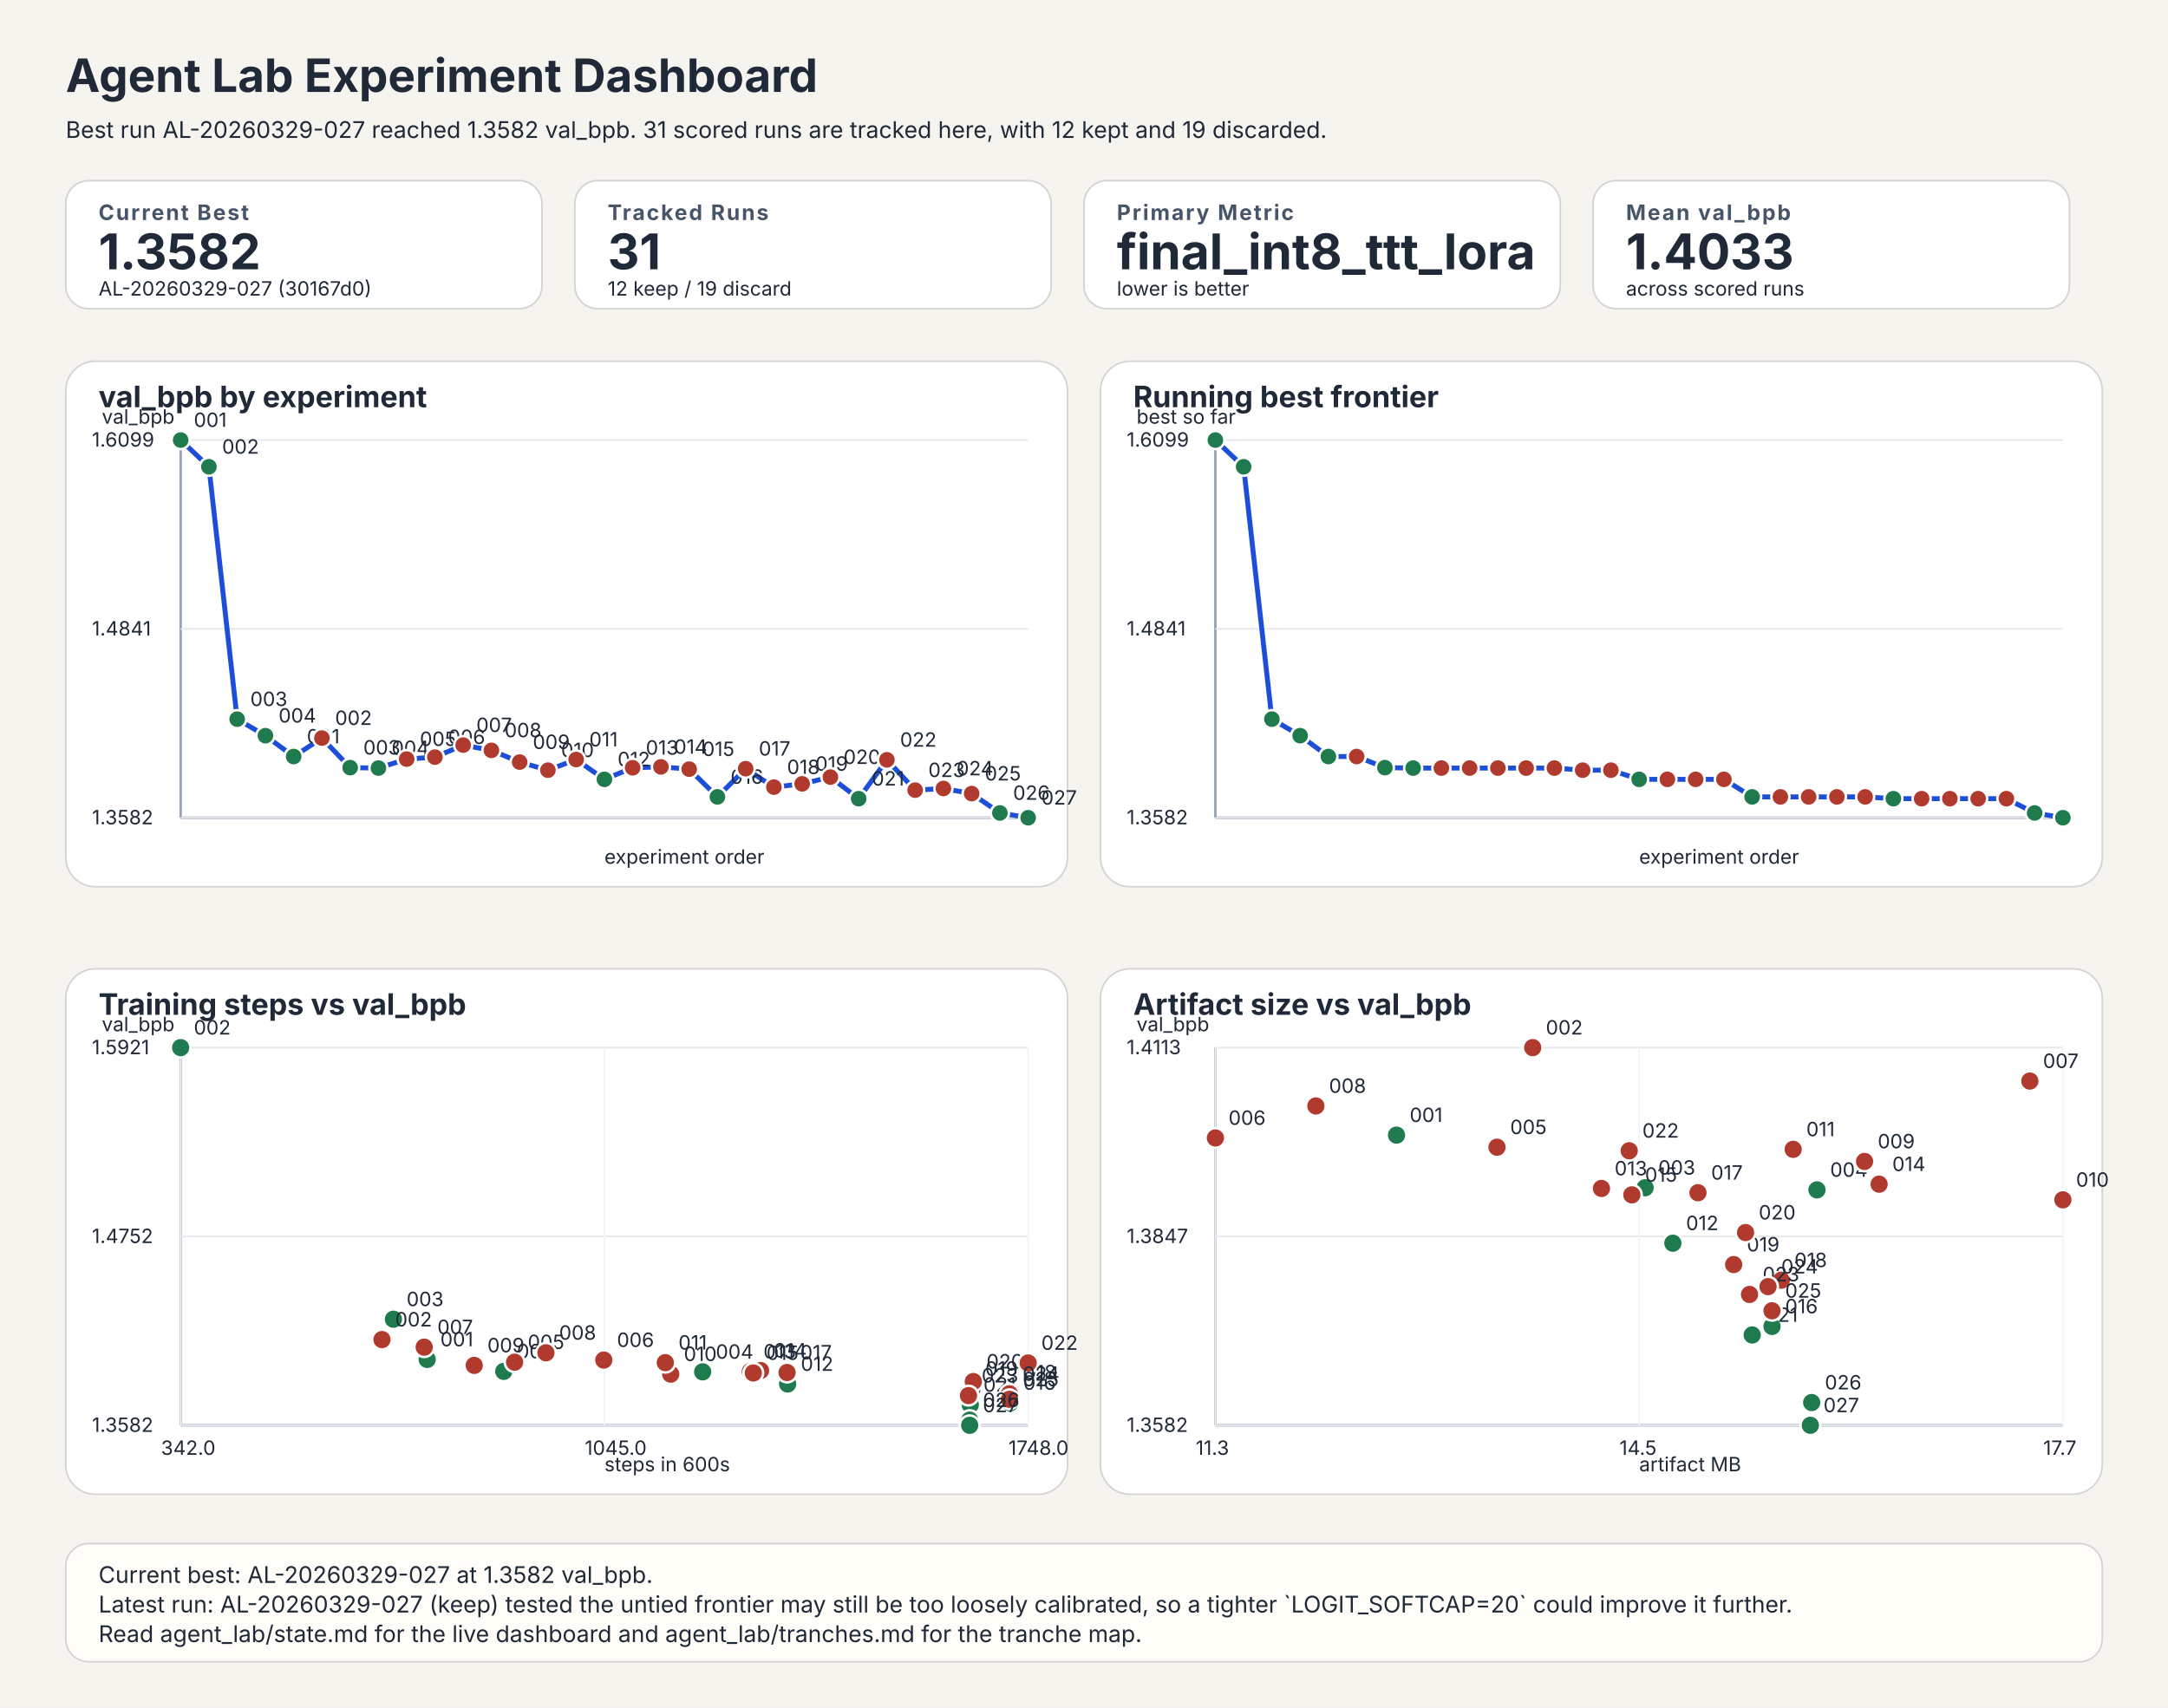
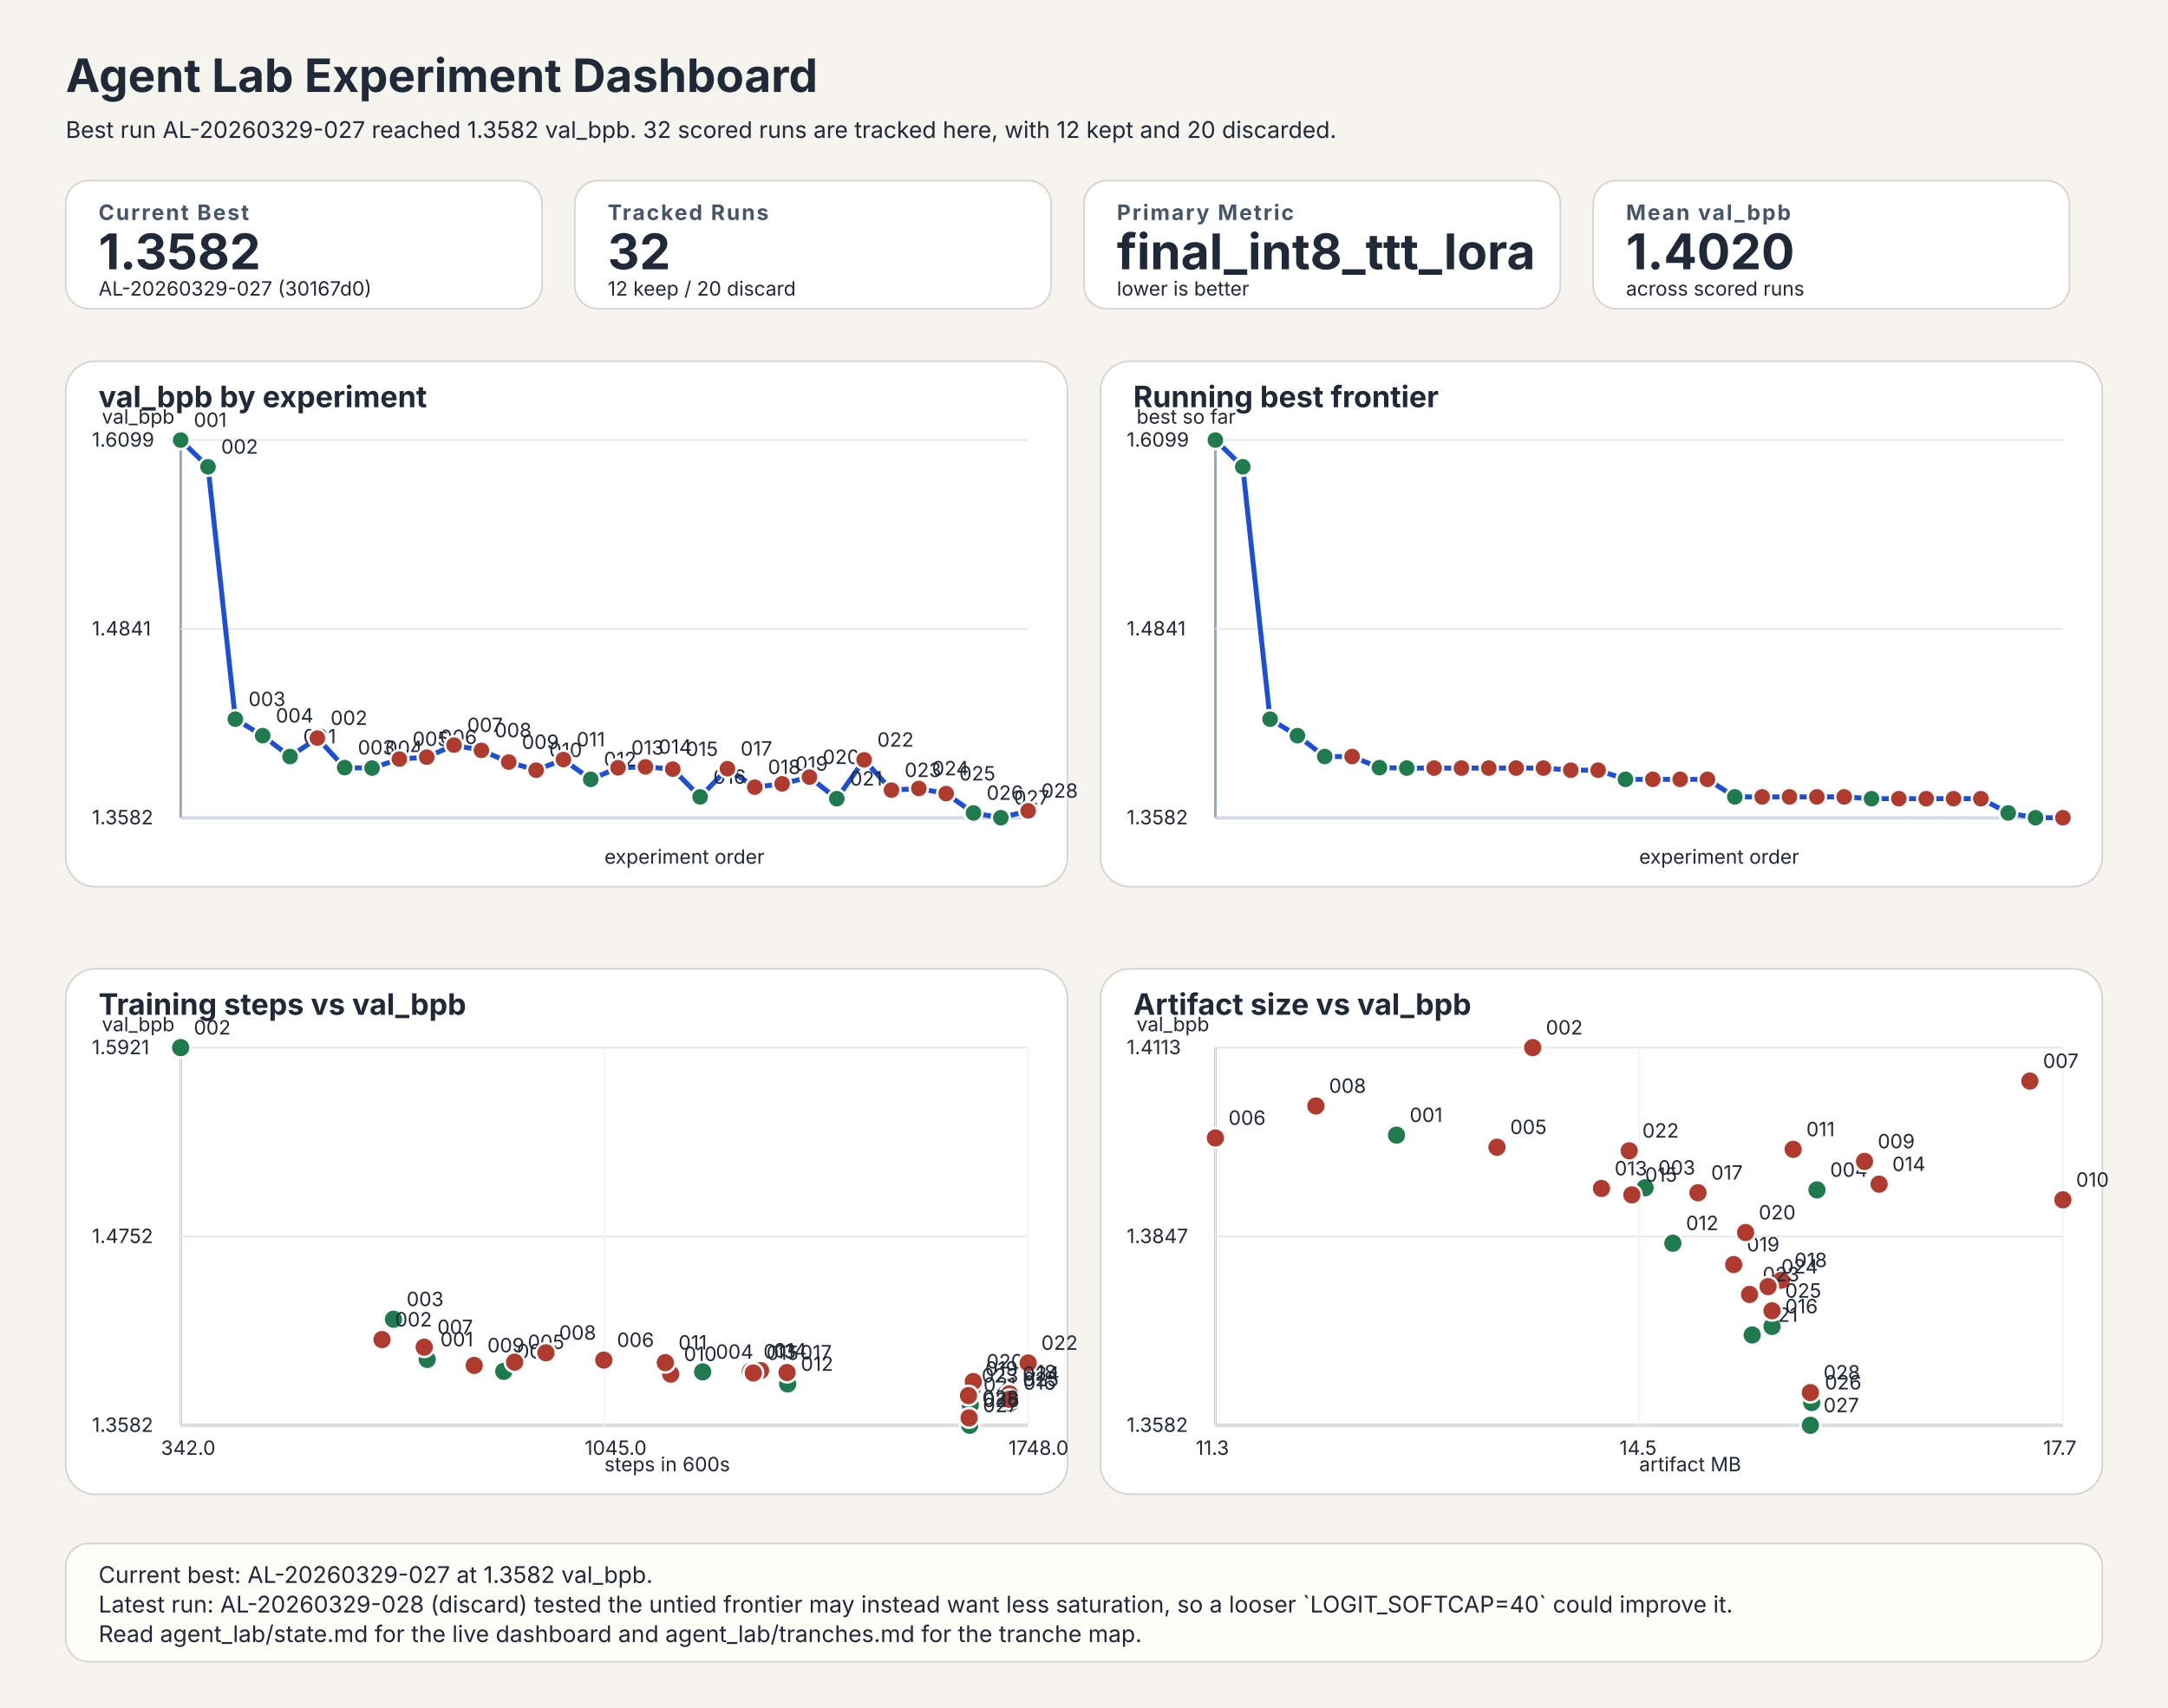
<svg xmlns="http://www.w3.org/2000/svg" width="1320" height="1040" viewBox="0 0 1320 1040">
  <rect width="100%" height="100%" fill="#f6f4ef" />
  <style>text{font-family:ui-sans-serif,system-ui,-apple-system,BlinkMacSystemFont,"Segoe UI",sans-serif;fill:#1f2937}.small{font-size:12px}.body{font-size:14px}.label{font-size:15px;font-weight:600}.title{font-size:28px;font-weight:700}.cardtitle{font-size:13px;font-weight:700;letter-spacing:.08em;text-transform:uppercase;fill:#475569}.metric{font-size:30px;font-weight:700}.paneltitle{font-size:18px;font-weight:700}</style>
  <text x="40" y="56" class="title">Agent Lab Experiment Dashboard</text>
-   <text x="40" y="84" class="body">Best run AL-20260329-027 reached 1.3582 val_bpb. 31 scored runs are tracked here, with 12 kept and 19 discarded.</text>
+   <text x="40" y="84" class="body">Best run AL-20260329-027 reached 1.3582 val_bpb. 32 scored runs are tracked here, with 12 kept and 20 discarded.</text>
  <rect x="40" y="110" width="290" height="78" rx="14" fill="#ffffff" stroke="#d6d3d1" />
  <text x="60" y="134" class="cardtitle">Current Best</text>
  <text x="60" y="164" class="metric">1.3582</text>
  <text x="60" y="180" class="small">AL-20260329-027 (30167d0)</text>
  <rect x="350" y="110" width="290" height="78" rx="14" fill="#ffffff" stroke="#d6d3d1" />
  <text x="370" y="134" class="cardtitle">Tracked Runs</text>
-   <text x="370" y="164" class="metric">31</text>
-   <text x="370" y="180" class="small">12 keep / 19 discard</text>
+   <text x="370" y="164" class="metric">32</text>
+   <text x="370" y="180" class="small">12 keep / 20 discard</text>
  <rect x="660" y="110" width="290" height="78" rx="14" fill="#ffffff" stroke="#d6d3d1" />
  <text x="680" y="134" class="cardtitle">Primary Metric</text>
  <text x="680" y="164" class="metric">final_int8_ttt_lora</text>
  <text x="680" y="180" class="small">lower is better</text>
  <rect x="970" y="110" width="290" height="78" rx="14" fill="#ffffff" stroke="#d6d3d1" />
  <text x="990" y="134" class="cardtitle">Mean val_bpb</text>
-   <text x="990" y="164" class="metric">1.4033</text>
+   <text x="990" y="164" class="metric">1.4020</text>
  <text x="990" y="180" class="small">across scored runs</text>
  <rect x="40" y="220" width="610" height="320" rx="18" fill="#ffffff" stroke="#d6d3d1" />
  <text x="60" y="248" class="paneltitle">val_bpb by experiment</text>
  <line x1="110" y1="498" x2="626" y2="498" stroke="#94a3b8" stroke-width="1.5" />
  <line x1="110" y1="498" x2="110" y2="268" stroke="#94a3b8" stroke-width="1.5" />
  <text x="368.00" y="526.00" class="small">experiment order</text>
  <text x="62.00" y="258.00" class="small">val_bpb</text>
  <line x1="110" y1="498.00" x2="626" y2="498.00" stroke="#e5e7eb" stroke-width="1" />
  <text x="56.00" y="502.00" class="small">1.3582</text>
  <line x1="110" y1="383.00" x2="626" y2="383.00" stroke="#e5e7eb" stroke-width="1" />
  <text x="56.00" y="387.00" class="small">1.4841</text>
  <line x1="110" y1="268.00" x2="626" y2="268.00" stroke="#e5e7eb" stroke-width="1" />
  <text x="56.00" y="272.00" class="small">1.6099</text>
-   <polyline fill="none" stroke="#1d4ed8" stroke-width="3" points="110.00,268.00 127.20,284.27 144.40,437.96 161.60,448.02 178.80,460.72 196.00,449.48 213.20,467.48 230.40,467.75 247.60,462.27 264.80,461.08 282.00,453.77 299.20,456.97 316.40,464.10 333.60,469.03 350.80,462.55 368.00,474.61 385.20,467.57 402.40,467.02 419.60,468.39 436.80,485.30 454.00,468.12 471.20,479.36 488.40,477.35 505.60,473.24 522.80,486.39 540.00,462.73 557.20,481.19 574.40,480.18 591.60,483.29 608.80,495.08 626.00,498.00" />
+   <polyline fill="none" stroke="#1d4ed8" stroke-width="3" points="110.00,268.00 126.65,284.27 143.29,437.96 159.94,448.02 176.58,460.72 193.23,449.48 209.87,467.48 226.52,467.75 243.16,462.27 259.81,461.08 276.45,453.77 293.10,456.97 309.74,464.10 326.39,469.03 343.03,462.55 359.68,474.61 376.32,467.57 392.97,467.02 409.61,468.39 426.26,485.30 442.90,468.12 459.55,479.36 476.19,477.35 492.84,473.24 509.48,486.39 526.13,462.73 542.77,481.19 559.42,480.18 576.06,483.29 592.71,495.08 609.35,498.00 626.00,493.80" />
  <circle cx="110.00" cy="268.00" r="5.5" fill="#1f7a4d" stroke="#ffffff" stroke-width="1.5" />
  <text x="118.00" y="260.00" class="small">001</text>
-   <circle cx="127.20" cy="284.27" r="5.5" fill="#1f7a4d" stroke="#ffffff" stroke-width="1.5" />
-   <text x="135.20" y="276.27" class="small">002</text>
-   <circle cx="144.40" cy="437.96" r="5.5" fill="#1f7a4d" stroke="#ffffff" stroke-width="1.5" />
-   <text x="152.40" y="429.96" class="small">003</text>
-   <circle cx="161.60" cy="448.02" r="5.5" fill="#1f7a4d" stroke="#ffffff" stroke-width="1.5" />
-   <text x="169.60" y="440.02" class="small">004</text>
-   <circle cx="178.80" cy="460.72" r="5.5" fill="#1f7a4d" stroke="#ffffff" stroke-width="1.5" />
-   <text x="186.80" y="452.72" class="small">001</text>
-   <circle cx="196.00" cy="449.48" r="5.5" fill="#b03a2e" stroke="#ffffff" stroke-width="1.5" />
-   <text x="204.00" y="441.48" class="small">002</text>
-   <circle cx="213.20" cy="467.48" r="5.5" fill="#1f7a4d" stroke="#ffffff" stroke-width="1.5" />
-   <text x="221.20" y="459.48" class="small">003</text>
-   <circle cx="230.40" cy="467.75" r="5.5" fill="#1f7a4d" stroke="#ffffff" stroke-width="1.5" />
-   <text x="238.40" y="459.75" class="small">004</text>
-   <circle cx="247.60" cy="462.27" r="5.5" fill="#b03a2e" stroke="#ffffff" stroke-width="1.5" />
-   <text x="255.60" y="454.27" class="small">005</text>
-   <circle cx="264.80" cy="461.08" r="5.5" fill="#b03a2e" stroke="#ffffff" stroke-width="1.5" />
-   <text x="272.80" y="453.08" class="small">006</text>
-   <circle cx="282.00" cy="453.77" r="5.5" fill="#b03a2e" stroke="#ffffff" stroke-width="1.5" />
-   <text x="290.00" y="445.77" class="small">007</text>
-   <circle cx="299.20" cy="456.97" r="5.5" fill="#b03a2e" stroke="#ffffff" stroke-width="1.5" />
-   <text x="307.20" y="448.97" class="small">008</text>
-   <circle cx="316.40" cy="464.10" r="5.5" fill="#b03a2e" stroke="#ffffff" stroke-width="1.5" />
-   <text x="324.40" y="456.10" class="small">009</text>
-   <circle cx="333.60" cy="469.03" r="5.5" fill="#b03a2e" stroke="#ffffff" stroke-width="1.5" />
-   <text x="341.60" y="461.03" class="small">010</text>
-   <circle cx="350.80" cy="462.55" r="5.5" fill="#b03a2e" stroke="#ffffff" stroke-width="1.5" />
-   <text x="358.80" y="454.55" class="small">011</text>
-   <circle cx="368.00" cy="474.61" r="5.5" fill="#1f7a4d" stroke="#ffffff" stroke-width="1.5" />
-   <text x="376.00" y="466.61" class="small">012</text>
-   <circle cx="385.20" cy="467.57" r="5.5" fill="#b03a2e" stroke="#ffffff" stroke-width="1.5" />
-   <text x="393.20" y="459.57" class="small">013</text>
-   <circle cx="402.40" cy="467.02" r="5.5" fill="#b03a2e" stroke="#ffffff" stroke-width="1.5" />
-   <text x="410.40" y="459.02" class="small">014</text>
-   <circle cx="419.60" cy="468.39" r="5.5" fill="#b03a2e" stroke="#ffffff" stroke-width="1.5" />
-   <text x="427.60" y="460.39" class="small">015</text>
-   <circle cx="436.80" cy="485.30" r="5.5" fill="#1f7a4d" stroke="#ffffff" stroke-width="1.5" />
-   <text x="444.80" y="477.30" class="small">016</text>
-   <circle cx="454.00" cy="468.12" r="5.5" fill="#b03a2e" stroke="#ffffff" stroke-width="1.5" />
-   <text x="462.00" y="460.12" class="small">017</text>
-   <circle cx="471.20" cy="479.36" r="5.5" fill="#b03a2e" stroke="#ffffff" stroke-width="1.5" />
-   <text x="479.20" y="471.36" class="small">018</text>
-   <circle cx="488.40" cy="477.35" r="5.5" fill="#b03a2e" stroke="#ffffff" stroke-width="1.5" />
-   <text x="496.40" y="469.35" class="small">019</text>
-   <circle cx="505.60" cy="473.24" r="5.5" fill="#b03a2e" stroke="#ffffff" stroke-width="1.5" />
-   <text x="513.60" y="465.24" class="small">020</text>
-   <circle cx="522.80" cy="486.39" r="5.5" fill="#1f7a4d" stroke="#ffffff" stroke-width="1.5" />
-   <text x="530.80" y="478.39" class="small">021</text>
-   <circle cx="540.00" cy="462.73" r="5.5" fill="#b03a2e" stroke="#ffffff" stroke-width="1.5" />
-   <text x="548.00" y="454.73" class="small">022</text>
-   <circle cx="557.20" cy="481.19" r="5.5" fill="#b03a2e" stroke="#ffffff" stroke-width="1.5" />
-   <text x="565.20" y="473.19" class="small">023</text>
-   <circle cx="574.40" cy="480.18" r="5.5" fill="#b03a2e" stroke="#ffffff" stroke-width="1.5" />
-   <text x="582.40" y="472.18" class="small">024</text>
-   <circle cx="591.60" cy="483.29" r="5.5" fill="#b03a2e" stroke="#ffffff" stroke-width="1.5" />
-   <text x="599.60" y="475.29" class="small">025</text>
-   <circle cx="608.80" cy="495.08" r="5.5" fill="#1f7a4d" stroke="#ffffff" stroke-width="1.5" />
-   <text x="616.80" y="487.08" class="small">026</text>
-   <circle cx="626.00" cy="498.00" r="5.5" fill="#1f7a4d" stroke="#ffffff" stroke-width="1.5" />
-   <text x="634.00" y="490.00" class="small">027</text>
+   <circle cx="126.65" cy="284.27" r="5.5" fill="#1f7a4d" stroke="#ffffff" stroke-width="1.5" />
+   <text x="134.65" y="276.27" class="small">002</text>
+   <circle cx="143.29" cy="437.96" r="5.5" fill="#1f7a4d" stroke="#ffffff" stroke-width="1.5" />
+   <text x="151.29" y="429.96" class="small">003</text>
+   <circle cx="159.94" cy="448.02" r="5.5" fill="#1f7a4d" stroke="#ffffff" stroke-width="1.5" />
+   <text x="167.94" y="440.02" class="small">004</text>
+   <circle cx="176.58" cy="460.72" r="5.5" fill="#1f7a4d" stroke="#ffffff" stroke-width="1.5" />
+   <text x="184.58" y="452.72" class="small">001</text>
+   <circle cx="193.23" cy="449.48" r="5.5" fill="#b03a2e" stroke="#ffffff" stroke-width="1.5" />
+   <text x="201.23" y="441.48" class="small">002</text>
+   <circle cx="209.87" cy="467.48" r="5.5" fill="#1f7a4d" stroke="#ffffff" stroke-width="1.5" />
+   <text x="217.87" y="459.48" class="small">003</text>
+   <circle cx="226.52" cy="467.75" r="5.5" fill="#1f7a4d" stroke="#ffffff" stroke-width="1.5" />
+   <text x="234.52" y="459.75" class="small">004</text>
+   <circle cx="243.16" cy="462.27" r="5.5" fill="#b03a2e" stroke="#ffffff" stroke-width="1.5" />
+   <text x="251.16" y="454.27" class="small">005</text>
+   <circle cx="259.81" cy="461.08" r="5.5" fill="#b03a2e" stroke="#ffffff" stroke-width="1.5" />
+   <text x="267.81" y="453.08" class="small">006</text>
+   <circle cx="276.45" cy="453.77" r="5.5" fill="#b03a2e" stroke="#ffffff" stroke-width="1.5" />
+   <text x="284.45" y="445.77" class="small">007</text>
+   <circle cx="293.10" cy="456.97" r="5.5" fill="#b03a2e" stroke="#ffffff" stroke-width="1.5" />
+   <text x="301.10" y="448.97" class="small">008</text>
+   <circle cx="309.74" cy="464.10" r="5.5" fill="#b03a2e" stroke="#ffffff" stroke-width="1.5" />
+   <text x="317.74" y="456.10" class="small">009</text>
+   <circle cx="326.39" cy="469.03" r="5.5" fill="#b03a2e" stroke="#ffffff" stroke-width="1.5" />
+   <text x="334.39" y="461.03" class="small">010</text>
+   <circle cx="343.03" cy="462.55" r="5.5" fill="#b03a2e" stroke="#ffffff" stroke-width="1.5" />
+   <text x="351.03" y="454.55" class="small">011</text>
+   <circle cx="359.68" cy="474.61" r="5.5" fill="#1f7a4d" stroke="#ffffff" stroke-width="1.5" />
+   <text x="367.68" y="466.61" class="small">012</text>
+   <circle cx="376.32" cy="467.57" r="5.5" fill="#b03a2e" stroke="#ffffff" stroke-width="1.5" />
+   <text x="384.32" y="459.57" class="small">013</text>
+   <circle cx="392.97" cy="467.02" r="5.5" fill="#b03a2e" stroke="#ffffff" stroke-width="1.5" />
+   <text x="400.97" y="459.02" class="small">014</text>
+   <circle cx="409.61" cy="468.39" r="5.5" fill="#b03a2e" stroke="#ffffff" stroke-width="1.5" />
+   <text x="417.61" y="460.39" class="small">015</text>
+   <circle cx="426.26" cy="485.30" r="5.5" fill="#1f7a4d" stroke="#ffffff" stroke-width="1.5" />
+   <text x="434.26" y="477.30" class="small">016</text>
+   <circle cx="442.90" cy="468.12" r="5.5" fill="#b03a2e" stroke="#ffffff" stroke-width="1.5" />
+   <text x="450.90" y="460.12" class="small">017</text>
+   <circle cx="459.55" cy="479.36" r="5.5" fill="#b03a2e" stroke="#ffffff" stroke-width="1.5" />
+   <text x="467.55" y="471.36" class="small">018</text>
+   <circle cx="476.19" cy="477.35" r="5.5" fill="#b03a2e" stroke="#ffffff" stroke-width="1.5" />
+   <text x="484.19" y="469.35" class="small">019</text>
+   <circle cx="492.84" cy="473.24" r="5.5" fill="#b03a2e" stroke="#ffffff" stroke-width="1.5" />
+   <text x="500.84" y="465.24" class="small">020</text>
+   <circle cx="509.48" cy="486.39" r="5.5" fill="#1f7a4d" stroke="#ffffff" stroke-width="1.5" />
+   <text x="517.48" y="478.39" class="small">021</text>
+   <circle cx="526.13" cy="462.73" r="5.5" fill="#b03a2e" stroke="#ffffff" stroke-width="1.5" />
+   <text x="534.13" y="454.73" class="small">022</text>
+   <circle cx="542.77" cy="481.19" r="5.5" fill="#b03a2e" stroke="#ffffff" stroke-width="1.5" />
+   <text x="550.77" y="473.19" class="small">023</text>
+   <circle cx="559.42" cy="480.18" r="5.5" fill="#b03a2e" stroke="#ffffff" stroke-width="1.5" />
+   <text x="567.42" y="472.18" class="small">024</text>
+   <circle cx="576.06" cy="483.29" r="5.5" fill="#b03a2e" stroke="#ffffff" stroke-width="1.5" />
+   <text x="584.06" y="475.29" class="small">025</text>
+   <circle cx="592.71" cy="495.08" r="5.5" fill="#1f7a4d" stroke="#ffffff" stroke-width="1.5" />
+   <text x="600.71" y="487.08" class="small">026</text>
+   <circle cx="609.35" cy="498.00" r="5.5" fill="#1f7a4d" stroke="#ffffff" stroke-width="1.5" />
+   <text x="617.35" y="490.00" class="small">027</text>
+   <circle cx="626.00" cy="493.80" r="5.5" fill="#b03a2e" stroke="#ffffff" stroke-width="1.5" />
+   <text x="634.00" y="485.80" class="small">028</text>
  <rect x="670" y="220" width="610" height="320" rx="18" fill="#ffffff" stroke="#d6d3d1" />
  <text x="690" y="248" class="paneltitle">Running best frontier</text>
  <line x1="740" y1="498" x2="1256" y2="498" stroke="#94a3b8" stroke-width="1.5" />
  <line x1="740" y1="498" x2="740" y2="268" stroke="#94a3b8" stroke-width="1.5" />
  <text x="998.00" y="526.00" class="small">experiment order</text>
  <text x="692.00" y="258.00" class="small">best so far</text>
  <line x1="740" y1="498.00" x2="1256" y2="498.00" stroke="#e5e7eb" stroke-width="1" />
  <text x="686.00" y="502.00" class="small">1.3582</text>
  <line x1="740" y1="383.00" x2="1256" y2="383.00" stroke="#e5e7eb" stroke-width="1" />
  <text x="686.00" y="387.00" class="small">1.4841</text>
  <line x1="740" y1="268.00" x2="1256" y2="268.00" stroke="#e5e7eb" stroke-width="1" />
  <text x="686.00" y="272.00" class="small">1.6099</text>
-   <polyline fill="none" stroke="#1d4ed8" stroke-width="3" points="740.00,268.00 757.20,284.27 774.40,437.96 791.60,448.02 808.80,460.72 826.00,460.72 843.20,467.48 860.40,467.75 877.60,467.75 894.80,467.75 912.00,467.75 929.20,467.75 946.40,467.75 963.60,469.03 980.80,469.03 998.00,474.61 1015.20,474.61 1032.40,474.61 1049.60,474.61 1066.80,485.30 1084.00,485.30 1101.20,485.30 1118.40,485.30 1135.60,485.30 1152.80,486.39 1170.00,486.39 1187.20,486.39 1204.40,486.39 1221.60,486.39 1238.80,495.08 1256.00,498.00" />
+   <polyline fill="none" stroke="#1d4ed8" stroke-width="3" points="740.00,268.00 756.65,284.27 773.29,437.96 789.94,448.02 806.58,460.72 823.23,460.72 839.87,467.48 856.52,467.75 873.16,467.75 889.81,467.75 906.45,467.75 923.10,467.75 939.74,467.75 956.39,469.03 973.03,469.03 989.68,474.61 1006.32,474.61 1022.97,474.61 1039.61,474.61 1056.26,485.30 1072.90,485.30 1089.55,485.30 1106.19,485.30 1122.84,485.30 1139.48,486.39 1156.13,486.39 1172.77,486.39 1189.42,486.39 1206.06,486.39 1222.71,495.08 1239.35,498.00 1256.00,498.00" />
  <circle cx="740.00" cy="268.00" r="5.5" fill="#1f7a4d" stroke="#ffffff" stroke-width="1.5" />
-   <circle cx="757.20" cy="284.27" r="5.5" fill="#1f7a4d" stroke="#ffffff" stroke-width="1.5" />
-   <circle cx="774.40" cy="437.96" r="5.5" fill="#1f7a4d" stroke="#ffffff" stroke-width="1.5" />
-   <circle cx="791.60" cy="448.02" r="5.5" fill="#1f7a4d" stroke="#ffffff" stroke-width="1.5" />
-   <circle cx="808.80" cy="460.72" r="5.5" fill="#1f7a4d" stroke="#ffffff" stroke-width="1.5" />
-   <circle cx="826.00" cy="460.72" r="5.5" fill="#b03a2e" stroke="#ffffff" stroke-width="1.5" />
-   <circle cx="843.20" cy="467.48" r="5.5" fill="#1f7a4d" stroke="#ffffff" stroke-width="1.5" />
-   <circle cx="860.40" cy="467.75" r="5.5" fill="#1f7a4d" stroke="#ffffff" stroke-width="1.5" />
-   <circle cx="877.60" cy="467.75" r="5.5" fill="#b03a2e" stroke="#ffffff" stroke-width="1.5" />
-   <circle cx="894.80" cy="467.75" r="5.5" fill="#b03a2e" stroke="#ffffff" stroke-width="1.5" />
-   <circle cx="912.00" cy="467.75" r="5.5" fill="#b03a2e" stroke="#ffffff" stroke-width="1.5" />
-   <circle cx="929.20" cy="467.75" r="5.5" fill="#b03a2e" stroke="#ffffff" stroke-width="1.5" />
-   <circle cx="946.40" cy="467.75" r="5.5" fill="#b03a2e" stroke="#ffffff" stroke-width="1.5" />
-   <circle cx="963.60" cy="469.03" r="5.5" fill="#b03a2e" stroke="#ffffff" stroke-width="1.5" />
-   <circle cx="980.80" cy="469.03" r="5.5" fill="#b03a2e" stroke="#ffffff" stroke-width="1.5" />
-   <circle cx="998.00" cy="474.61" r="5.5" fill="#1f7a4d" stroke="#ffffff" stroke-width="1.5" />
-   <circle cx="1015.20" cy="474.61" r="5.5" fill="#b03a2e" stroke="#ffffff" stroke-width="1.5" />
-   <circle cx="1032.40" cy="474.61" r="5.5" fill="#b03a2e" stroke="#ffffff" stroke-width="1.5" />
-   <circle cx="1049.60" cy="474.61" r="5.5" fill="#b03a2e" stroke="#ffffff" stroke-width="1.5" />
-   <circle cx="1066.80" cy="485.30" r="5.5" fill="#1f7a4d" stroke="#ffffff" stroke-width="1.5" />
-   <circle cx="1084.00" cy="485.30" r="5.5" fill="#b03a2e" stroke="#ffffff" stroke-width="1.5" />
-   <circle cx="1101.20" cy="485.30" r="5.5" fill="#b03a2e" stroke="#ffffff" stroke-width="1.5" />
-   <circle cx="1118.40" cy="485.30" r="5.5" fill="#b03a2e" stroke="#ffffff" stroke-width="1.5" />
-   <circle cx="1135.60" cy="485.30" r="5.5" fill="#b03a2e" stroke="#ffffff" stroke-width="1.5" />
-   <circle cx="1152.80" cy="486.39" r="5.5" fill="#1f7a4d" stroke="#ffffff" stroke-width="1.5" />
-   <circle cx="1170.00" cy="486.39" r="5.5" fill="#b03a2e" stroke="#ffffff" stroke-width="1.5" />
-   <circle cx="1187.20" cy="486.39" r="5.5" fill="#b03a2e" stroke="#ffffff" stroke-width="1.5" />
-   <circle cx="1204.40" cy="486.39" r="5.5" fill="#b03a2e" stroke="#ffffff" stroke-width="1.5" />
-   <circle cx="1221.60" cy="486.39" r="5.5" fill="#b03a2e" stroke="#ffffff" stroke-width="1.5" />
-   <circle cx="1238.80" cy="495.08" r="5.5" fill="#1f7a4d" stroke="#ffffff" stroke-width="1.5" />
-   <circle cx="1256.00" cy="498.00" r="5.5" fill="#1f7a4d" stroke="#ffffff" stroke-width="1.5" />
+   <circle cx="756.65" cy="284.27" r="5.5" fill="#1f7a4d" stroke="#ffffff" stroke-width="1.5" />
+   <circle cx="773.29" cy="437.96" r="5.5" fill="#1f7a4d" stroke="#ffffff" stroke-width="1.5" />
+   <circle cx="789.94" cy="448.02" r="5.5" fill="#1f7a4d" stroke="#ffffff" stroke-width="1.5" />
+   <circle cx="806.58" cy="460.72" r="5.5" fill="#1f7a4d" stroke="#ffffff" stroke-width="1.5" />
+   <circle cx="823.23" cy="460.72" r="5.5" fill="#b03a2e" stroke="#ffffff" stroke-width="1.5" />
+   <circle cx="839.87" cy="467.48" r="5.5" fill="#1f7a4d" stroke="#ffffff" stroke-width="1.5" />
+   <circle cx="856.52" cy="467.75" r="5.5" fill="#1f7a4d" stroke="#ffffff" stroke-width="1.5" />
+   <circle cx="873.16" cy="467.75" r="5.5" fill="#b03a2e" stroke="#ffffff" stroke-width="1.5" />
+   <circle cx="889.81" cy="467.75" r="5.5" fill="#b03a2e" stroke="#ffffff" stroke-width="1.5" />
+   <circle cx="906.45" cy="467.75" r="5.5" fill="#b03a2e" stroke="#ffffff" stroke-width="1.5" />
+   <circle cx="923.10" cy="467.75" r="5.5" fill="#b03a2e" stroke="#ffffff" stroke-width="1.5" />
+   <circle cx="939.74" cy="467.75" r="5.5" fill="#b03a2e" stroke="#ffffff" stroke-width="1.5" />
+   <circle cx="956.39" cy="469.03" r="5.5" fill="#b03a2e" stroke="#ffffff" stroke-width="1.5" />
+   <circle cx="973.03" cy="469.03" r="5.5" fill="#b03a2e" stroke="#ffffff" stroke-width="1.5" />
+   <circle cx="989.68" cy="474.61" r="5.5" fill="#1f7a4d" stroke="#ffffff" stroke-width="1.5" />
+   <circle cx="1006.32" cy="474.61" r="5.5" fill="#b03a2e" stroke="#ffffff" stroke-width="1.5" />
+   <circle cx="1022.97" cy="474.61" r="5.5" fill="#b03a2e" stroke="#ffffff" stroke-width="1.5" />
+   <circle cx="1039.61" cy="474.61" r="5.5" fill="#b03a2e" stroke="#ffffff" stroke-width="1.5" />
+   <circle cx="1056.26" cy="485.30" r="5.5" fill="#1f7a4d" stroke="#ffffff" stroke-width="1.5" />
+   <circle cx="1072.90" cy="485.30" r="5.5" fill="#b03a2e" stroke="#ffffff" stroke-width="1.5" />
+   <circle cx="1089.55" cy="485.30" r="5.5" fill="#b03a2e" stroke="#ffffff" stroke-width="1.5" />
+   <circle cx="1106.19" cy="485.30" r="5.5" fill="#b03a2e" stroke="#ffffff" stroke-width="1.5" />
+   <circle cx="1122.84" cy="485.30" r="5.5" fill="#b03a2e" stroke="#ffffff" stroke-width="1.5" />
+   <circle cx="1139.48" cy="486.39" r="5.5" fill="#1f7a4d" stroke="#ffffff" stroke-width="1.5" />
+   <circle cx="1156.13" cy="486.39" r="5.5" fill="#b03a2e" stroke="#ffffff" stroke-width="1.5" />
+   <circle cx="1172.77" cy="486.39" r="5.5" fill="#b03a2e" stroke="#ffffff" stroke-width="1.5" />
+   <circle cx="1189.42" cy="486.39" r="5.5" fill="#b03a2e" stroke="#ffffff" stroke-width="1.5" />
+   <circle cx="1206.06" cy="486.39" r="5.5" fill="#b03a2e" stroke="#ffffff" stroke-width="1.5" />
+   <circle cx="1222.71" cy="495.08" r="5.5" fill="#1f7a4d" stroke="#ffffff" stroke-width="1.5" />
+   <circle cx="1239.35" cy="498.00" r="5.5" fill="#1f7a4d" stroke="#ffffff" stroke-width="1.5" />
+   <circle cx="1256.00" cy="498.00" r="5.5" fill="#b03a2e" stroke="#ffffff" stroke-width="1.5" />
  <rect x="40" y="590" width="610" height="320" rx="18" fill="#ffffff" stroke="#d6d3d1" />
  <text x="60" y="618" class="paneltitle">Training steps vs val_bpb</text>
  <line x1="110" y1="868" x2="626" y2="868" stroke="#94a3b8" stroke-width="1.5" />
  <line x1="110" y1="868" x2="110" y2="638" stroke="#94a3b8" stroke-width="1.5" />
  <text x="368.00" y="896.00" class="small">steps in 600s</text>
  <text x="62.00" y="628.00" class="small">val_bpb</text>
  <line x1="110" y1="868.00" x2="626" y2="868.00" stroke="#e5e7eb" stroke-width="1" />
  <text x="56.00" y="872.00" class="small">1.3582</text>
  <line x1="110" y1="753.00" x2="626" y2="753.00" stroke="#e5e7eb" stroke-width="1" />
  <text x="56.00" y="757.00" class="small">1.4752</text>
  <line x1="110" y1="638.00" x2="626" y2="638.00" stroke="#e5e7eb" stroke-width="1" />
  <text x="56.00" y="642.00" class="small">1.5921</text>
  <line x1="110.00" y1="868" x2="110.00" y2="638" stroke="#f1f5f9" stroke-width="1" />
  <text x="98.00" y="886.00" class="small">342.0</text>
  <line x1="368.00" y1="868" x2="368.00" y2="638" stroke="#f1f5f9" stroke-width="1" />
  <text x="356.00" y="886.00" class="small">1045.0</text>
  <line x1="626.00" y1="868" x2="626.00" y2="638" stroke="#f1f5f9" stroke-width="1" />
  <text x="614.00" y="886.00" class="small">1748.0</text>
  <circle cx="110.00" cy="638.00" r="6" fill="#1f7a4d" stroke="#ffffff" stroke-width="1.5" />
  <text x="118.00" y="630.00" class="small">002</text>
  <circle cx="239.55" cy="803.40" r="6" fill="#1f7a4d" stroke="#ffffff" stroke-width="1.5" />
  <text x="247.55" y="795.40" class="small">003</text>
  <circle cx="260.10" cy="827.88" r="6" fill="#1f7a4d" stroke="#ffffff" stroke-width="1.5" />
  <text x="268.10" y="819.88" class="small">001</text>
  <circle cx="232.58" cy="815.79" r="6" fill="#b03a2e" stroke="#ffffff" stroke-width="1.5" />
  <text x="240.58" y="807.79" class="small">002</text>
  <circle cx="306.71" cy="835.16" r="6" fill="#1f7a4d" stroke="#ffffff" stroke-width="1.5" />
  <text x="314.71" y="827.16" class="small">003</text>
  <circle cx="427.82" cy="835.45" r="6" fill="#1f7a4d" stroke="#ffffff" stroke-width="1.5" />
  <text x="435.82" y="827.45" class="small">004</text>
  <circle cx="313.32" cy="829.55" r="6" fill="#b03a2e" stroke="#ffffff" stroke-width="1.5" />
  <text x="321.32" y="821.55" class="small">005</text>
  <circle cx="367.63" cy="828.27" r="6" fill="#b03a2e" stroke="#ffffff" stroke-width="1.5" />
  <text x="375.63" y="820.27" class="small">006</text>
  <circle cx="258.27" cy="820.41" r="6" fill="#b03a2e" stroke="#ffffff" stroke-width="1.5" />
  <text x="266.27" y="812.41" class="small">007</text>
  <circle cx="332.40" cy="823.85" r="6" fill="#b03a2e" stroke="#ffffff" stroke-width="1.5" />
  <text x="340.40" y="815.85" class="small">008</text>
  <circle cx="288.73" cy="831.52" r="6" fill="#b03a2e" stroke="#ffffff" stroke-width="1.5" />
  <text x="296.73" y="823.52" class="small">009</text>
  <circle cx="408.37" cy="836.83" r="6" fill="#b03a2e" stroke="#ffffff" stroke-width="1.5" />
  <text x="416.37" y="828.83" class="small">010</text>
  <circle cx="405.07" cy="829.85" r="6" fill="#b03a2e" stroke="#ffffff" stroke-width="1.5" />
  <text x="413.07" y="821.85" class="small">011</text>
  <circle cx="479.57" cy="842.83" r="6" fill="#1f7a4d" stroke="#ffffff" stroke-width="1.5" />
  <text x="487.57" y="834.83" class="small">012</text>
  <circle cx="456.81" cy="835.26" r="6" fill="#b03a2e" stroke="#ffffff" stroke-width="1.5" />
  <text x="464.81" y="827.26" class="small">013</text>
  <circle cx="463.05" cy="834.67" r="6" fill="#b03a2e" stroke="#ffffff" stroke-width="1.5" />
  <text x="471.05" y="826.67" class="small">014</text>
  <circle cx="458.65" cy="836.14" r="6" fill="#b03a2e" stroke="#ffffff" stroke-width="1.5" />
  <text x="466.65" y="828.14" class="small">015</text>
  <circle cx="614.99" cy="854.33" r="6" fill="#1f7a4d" stroke="#ffffff" stroke-width="1.5" />
  <text x="622.99" y="846.33" class="small">016</text>
  <circle cx="479.20" cy="835.85" r="6" fill="#b03a2e" stroke="#ffffff" stroke-width="1.5" />
  <text x="487.20" y="827.85" class="small">017</text>
  <circle cx="615.36" cy="847.94" r="6" fill="#b03a2e" stroke="#ffffff" stroke-width="1.5" />
  <text x="623.36" y="839.94" class="small">018</text>
  <circle cx="591.87" cy="845.78" r="6" fill="#b03a2e" stroke="#ffffff" stroke-width="1.5" />
  <text x="599.87" y="837.78" class="small">019</text>
  <circle cx="592.60" cy="841.35" r="6" fill="#b03a2e" stroke="#ffffff" stroke-width="1.5" />
  <text x="600.60" y="833.35" class="small">020</text>
  <circle cx="590.77" cy="855.51" r="6" fill="#1f7a4d" stroke="#ffffff" stroke-width="1.5" />
  <text x="598.77" y="847.51" class="small">021</text>
  <circle cx="626.00" cy="830.04" r="6" fill="#b03a2e" stroke="#ffffff" stroke-width="1.5" />
  <text x="634.00" y="822.04" class="small">022</text>
  <circle cx="589.67" cy="849.91" r="6" fill="#b03a2e" stroke="#ffffff" stroke-width="1.5" />
  <text x="597.67" y="841.91" class="small">023</text>
  <circle cx="614.62" cy="848.83" r="6" fill="#b03a2e" stroke="#ffffff" stroke-width="1.5" />
  <text x="622.62" y="840.83" class="small">024</text>
  <circle cx="614.62" cy="852.17" r="6" fill="#b03a2e" stroke="#ffffff" stroke-width="1.5" />
  <text x="622.62" y="844.17" class="small">025</text>
  <circle cx="590.40" cy="864.85" r="6" fill="#1f7a4d" stroke="#ffffff" stroke-width="1.5" />
  <text x="598.40" y="856.85" class="small">026</text>
  <circle cx="590.40" cy="868.00" r="6" fill="#1f7a4d" stroke="#ffffff" stroke-width="1.5" />
  <text x="598.40" y="860.00" class="small">027</text>
+   <circle cx="590.03" cy="863.48" r="6" fill="#b03a2e" stroke="#ffffff" stroke-width="1.5" />
+   <text x="598.03" y="855.48" class="small">028</text>
  <rect x="670" y="590" width="610" height="320" rx="18" fill="#ffffff" stroke="#d6d3d1" />
  <text x="690" y="618" class="paneltitle">Artifact size vs val_bpb</text>
  <line x1="740" y1="868" x2="1256" y2="868" stroke="#94a3b8" stroke-width="1.5" />
  <line x1="740" y1="868" x2="740" y2="638" stroke="#94a3b8" stroke-width="1.5" />
  <text x="998.00" y="896.00" class="small">artifact MB</text>
  <text x="692.00" y="628.00" class="small">val_bpb</text>
  <line x1="740" y1="868.00" x2="1256" y2="868.00" stroke="#e5e7eb" stroke-width="1" />
  <text x="686.00" y="872.00" class="small">1.3582</text>
  <line x1="740" y1="753.00" x2="1256" y2="753.00" stroke="#e5e7eb" stroke-width="1" />
  <text x="686.00" y="757.00" class="small">1.3847</text>
  <line x1="740" y1="638.00" x2="1256" y2="638.00" stroke="#e5e7eb" stroke-width="1" />
  <text x="686.00" y="642.00" class="small">1.4113</text>
  <line x1="740.00" y1="868" x2="740.00" y2="638" stroke="#f1f5f9" stroke-width="1" />
  <text x="728.00" y="886.00" class="small">11.3</text>
  <line x1="998.00" y1="868" x2="998.00" y2="638" stroke="#f1f5f9" stroke-width="1" />
  <text x="986.00" y="886.00" class="small">14.5</text>
  <line x1="1256.00" y1="868" x2="1256.00" y2="638" stroke="#f1f5f9" stroke-width="1" />
  <text x="1244.00" y="886.00" class="small">17.7</text>
  <circle cx="850.28" cy="691.28" r="6" fill="#1f7a4d" stroke="#ffffff" stroke-width="1.5" />
  <text x="858.28" y="683.28" class="small">001</text>
  <circle cx="933.20" cy="638.00" r="6" fill="#b03a2e" stroke="#ffffff" stroke-width="1.5" />
  <text x="941.20" y="630.00" class="small">002</text>
  <circle cx="1001.62" cy="723.33" r="6" fill="#1f7a4d" stroke="#ffffff" stroke-width="1.5" />
  <text x="1009.62" y="715.33" class="small">003</text>
  <circle cx="1106.27" cy="724.63" r="6" fill="#1f7a4d" stroke="#ffffff" stroke-width="1.5" />
  <text x="1114.27" y="716.63" class="small">004</text>
  <circle cx="911.46" cy="698.64" r="6" fill="#b03a2e" stroke="#ffffff" stroke-width="1.5" />
  <text x="919.46" y="690.64" class="small">005</text>
  <circle cx="740.00" cy="693.01" r="6" fill="#b03a2e" stroke="#ffffff" stroke-width="1.5" />
  <text x="748.00" y="685.01" class="small">006</text>
  <circle cx="1235.88" cy="658.36" r="6" fill="#b03a2e" stroke="#ffffff" stroke-width="1.5" />
  <text x="1243.88" y="650.36" class="small">007</text>
  <circle cx="801.18" cy="673.52" r="6" fill="#b03a2e" stroke="#ffffff" stroke-width="1.5" />
  <text x="809.18" y="665.52" class="small">008</text>
  <circle cx="1135.25" cy="707.30" r="6" fill="#b03a2e" stroke="#ffffff" stroke-width="1.5" />
  <text x="1143.25" y="699.30" class="small">009</text>
  <circle cx="1256.00" cy="730.69" r="6" fill="#b03a2e" stroke="#ffffff" stroke-width="1.5" />
  <text x="1264.00" y="722.69" class="small">010</text>
  <circle cx="1091.78" cy="699.94" r="6" fill="#b03a2e" stroke="#ffffff" stroke-width="1.5" />
  <text x="1099.78" y="691.94" class="small">011</text>
  <circle cx="1018.53" cy="757.11" r="6" fill="#1f7a4d" stroke="#ffffff" stroke-width="1.5" />
  <text x="1026.53" y="749.11" class="small">012</text>
  <circle cx="975.06" cy="723.76" r="6" fill="#b03a2e" stroke="#ffffff" stroke-width="1.5" />
  <text x="983.06" y="715.76" class="small">013</text>
  <circle cx="1144.11" cy="721.16" r="6" fill="#b03a2e" stroke="#ffffff" stroke-width="1.5" />
  <text x="1152.11" y="713.16" class="small">014</text>
  <circle cx="993.57" cy="727.66" r="6" fill="#b03a2e" stroke="#ffffff" stroke-width="1.5" />
  <text x="1001.57" y="719.66" class="small">015</text>
  <circle cx="1078.90" cy="807.79" r="6" fill="#1f7a4d" stroke="#ffffff" stroke-width="1.5" />
  <text x="1086.90" y="799.79" class="small">016</text>
  <circle cx="1033.82" cy="726.36" r="6" fill="#b03a2e" stroke="#ffffff" stroke-width="1.5" />
  <text x="1041.82" y="718.36" class="small">017</text>
  <circle cx="1084.54" cy="779.64" r="6" fill="#b03a2e" stroke="#ffffff" stroke-width="1.5" />
  <text x="1092.54" y="771.64" class="small">018</text>
  <circle cx="1055.56" cy="770.11" r="6" fill="#b03a2e" stroke="#ffffff" stroke-width="1.5" />
  <text x="1063.56" y="762.11" class="small">019</text>
  <circle cx="1062.80" cy="750.62" r="6" fill="#b03a2e" stroke="#ffffff" stroke-width="1.5" />
  <text x="1070.80" y="742.62" class="small">020</text>
  <circle cx="1066.83" cy="812.99" r="6" fill="#1f7a4d" stroke="#ffffff" stroke-width="1.5" />
  <text x="1074.83" y="804.99" class="small">021</text>
  <circle cx="991.96" cy="700.81" r="6" fill="#b03a2e" stroke="#ffffff" stroke-width="1.5" />
  <text x="999.96" y="692.81" class="small">022</text>
  <circle cx="1065.22" cy="788.30" r="6" fill="#b03a2e" stroke="#ffffff" stroke-width="1.5" />
  <text x="1073.22" y="780.30" class="small">023</text>
  <circle cx="1076.49" cy="783.54" r="6" fill="#b03a2e" stroke="#ffffff" stroke-width="1.5" />
  <text x="1084.49" y="775.54" class="small">024</text>
  <circle cx="1078.90" cy="798.26" r="6" fill="#b03a2e" stroke="#ffffff" stroke-width="1.5" />
  <text x="1086.90" y="790.26" class="small">025</text>
  <circle cx="1103.05" cy="854.14" r="6" fill="#1f7a4d" stroke="#ffffff" stroke-width="1.5" />
  <text x="1111.05" y="846.14" class="small">026</text>
  <circle cx="1102.25" cy="868.00" r="6" fill="#1f7a4d" stroke="#ffffff" stroke-width="1.5" />
  <text x="1110.25" y="860.00" class="small">027</text>
+   <circle cx="1102.25" cy="848.08" r="6" fill="#b03a2e" stroke="#ffffff" stroke-width="1.5" />
+   <text x="1110.25" y="840.08" class="small">028</text>
  <rect x="40" y="940" width="1240" height="72" rx="14" fill="#fffdf8" stroke="#d6d3d1" />
  <text x="60" y="964" class="body">Current best: AL-20260329-027 at 1.3582 val_bpb.</text>
-   <text x="60" y="982" class="body">Latest run: AL-20260329-027 (keep) tested the untied frontier may still be too loosely calibrated, so a tighter `LOGIT_SOFTCAP=20` could improve it further.</text>
+   <text x="60" y="982" class="body">Latest run: AL-20260329-028 (discard) tested the untied frontier may instead want less saturation, so a looser `LOGIT_SOFTCAP=40` could improve it.</text>
  <text x="60" y="1000" class="body">Read agent_lab/state.md for the live dashboard and agent_lab/tranches.md for the tranche map.</text>
</svg>
